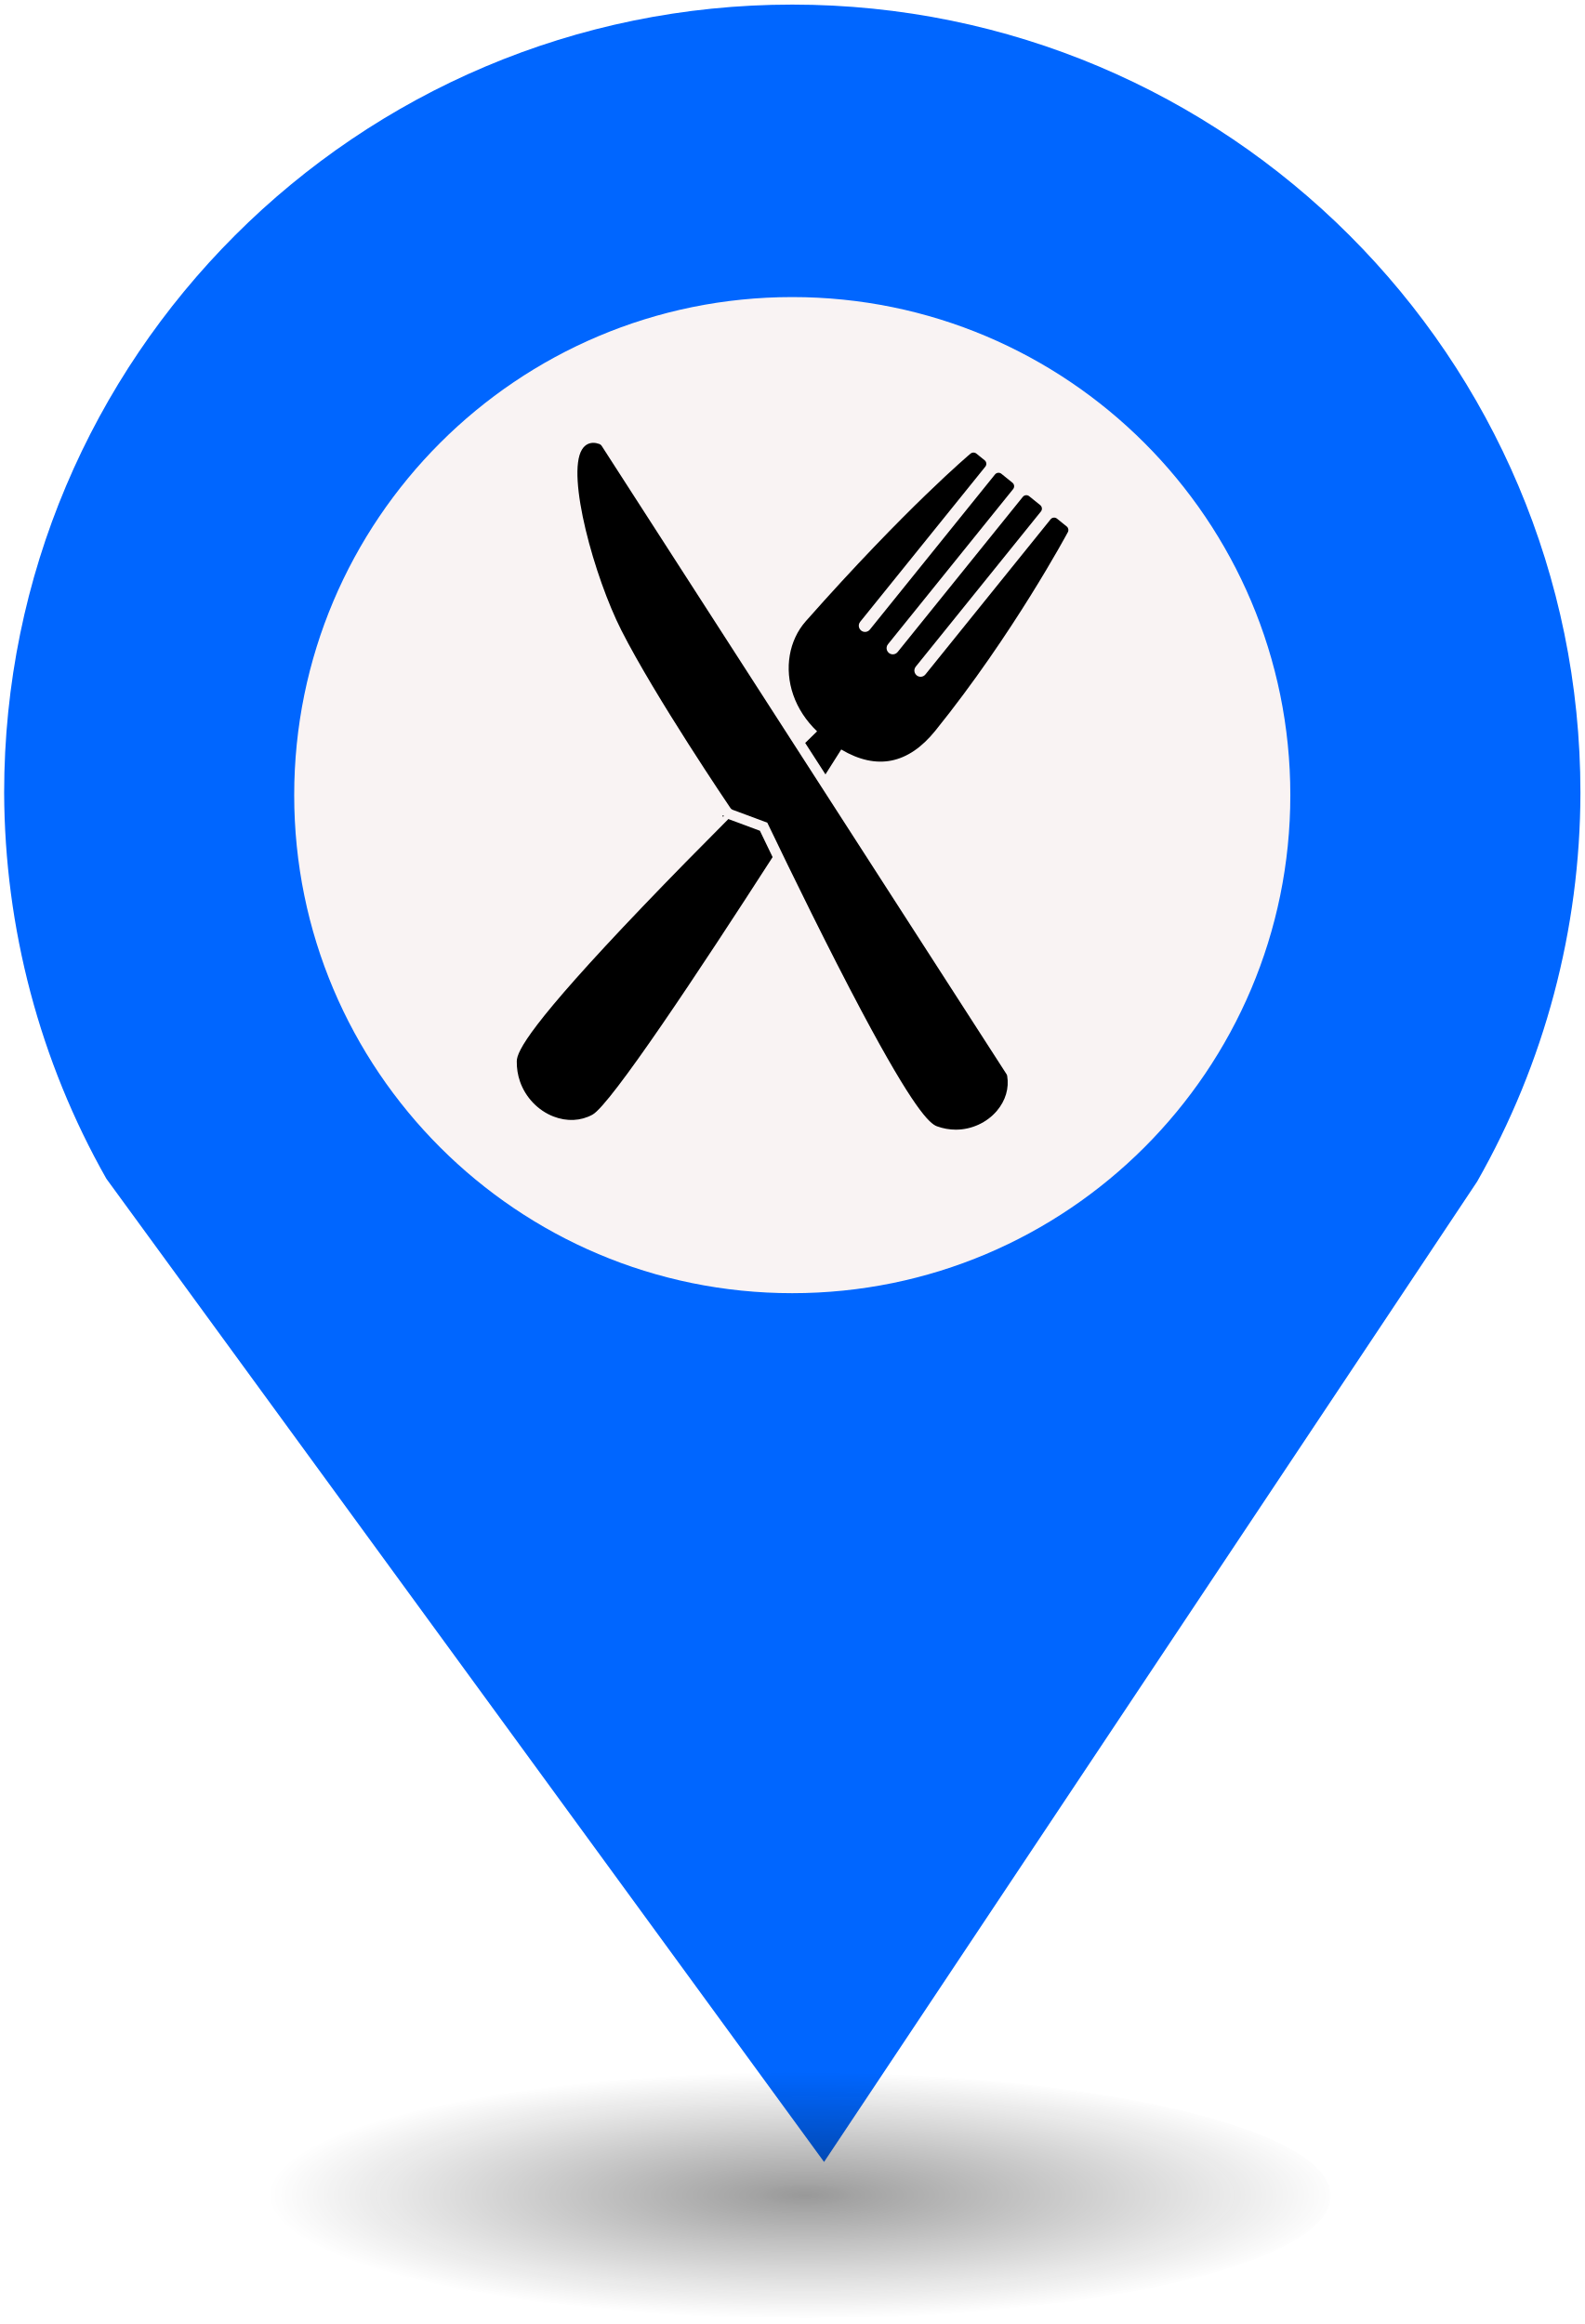
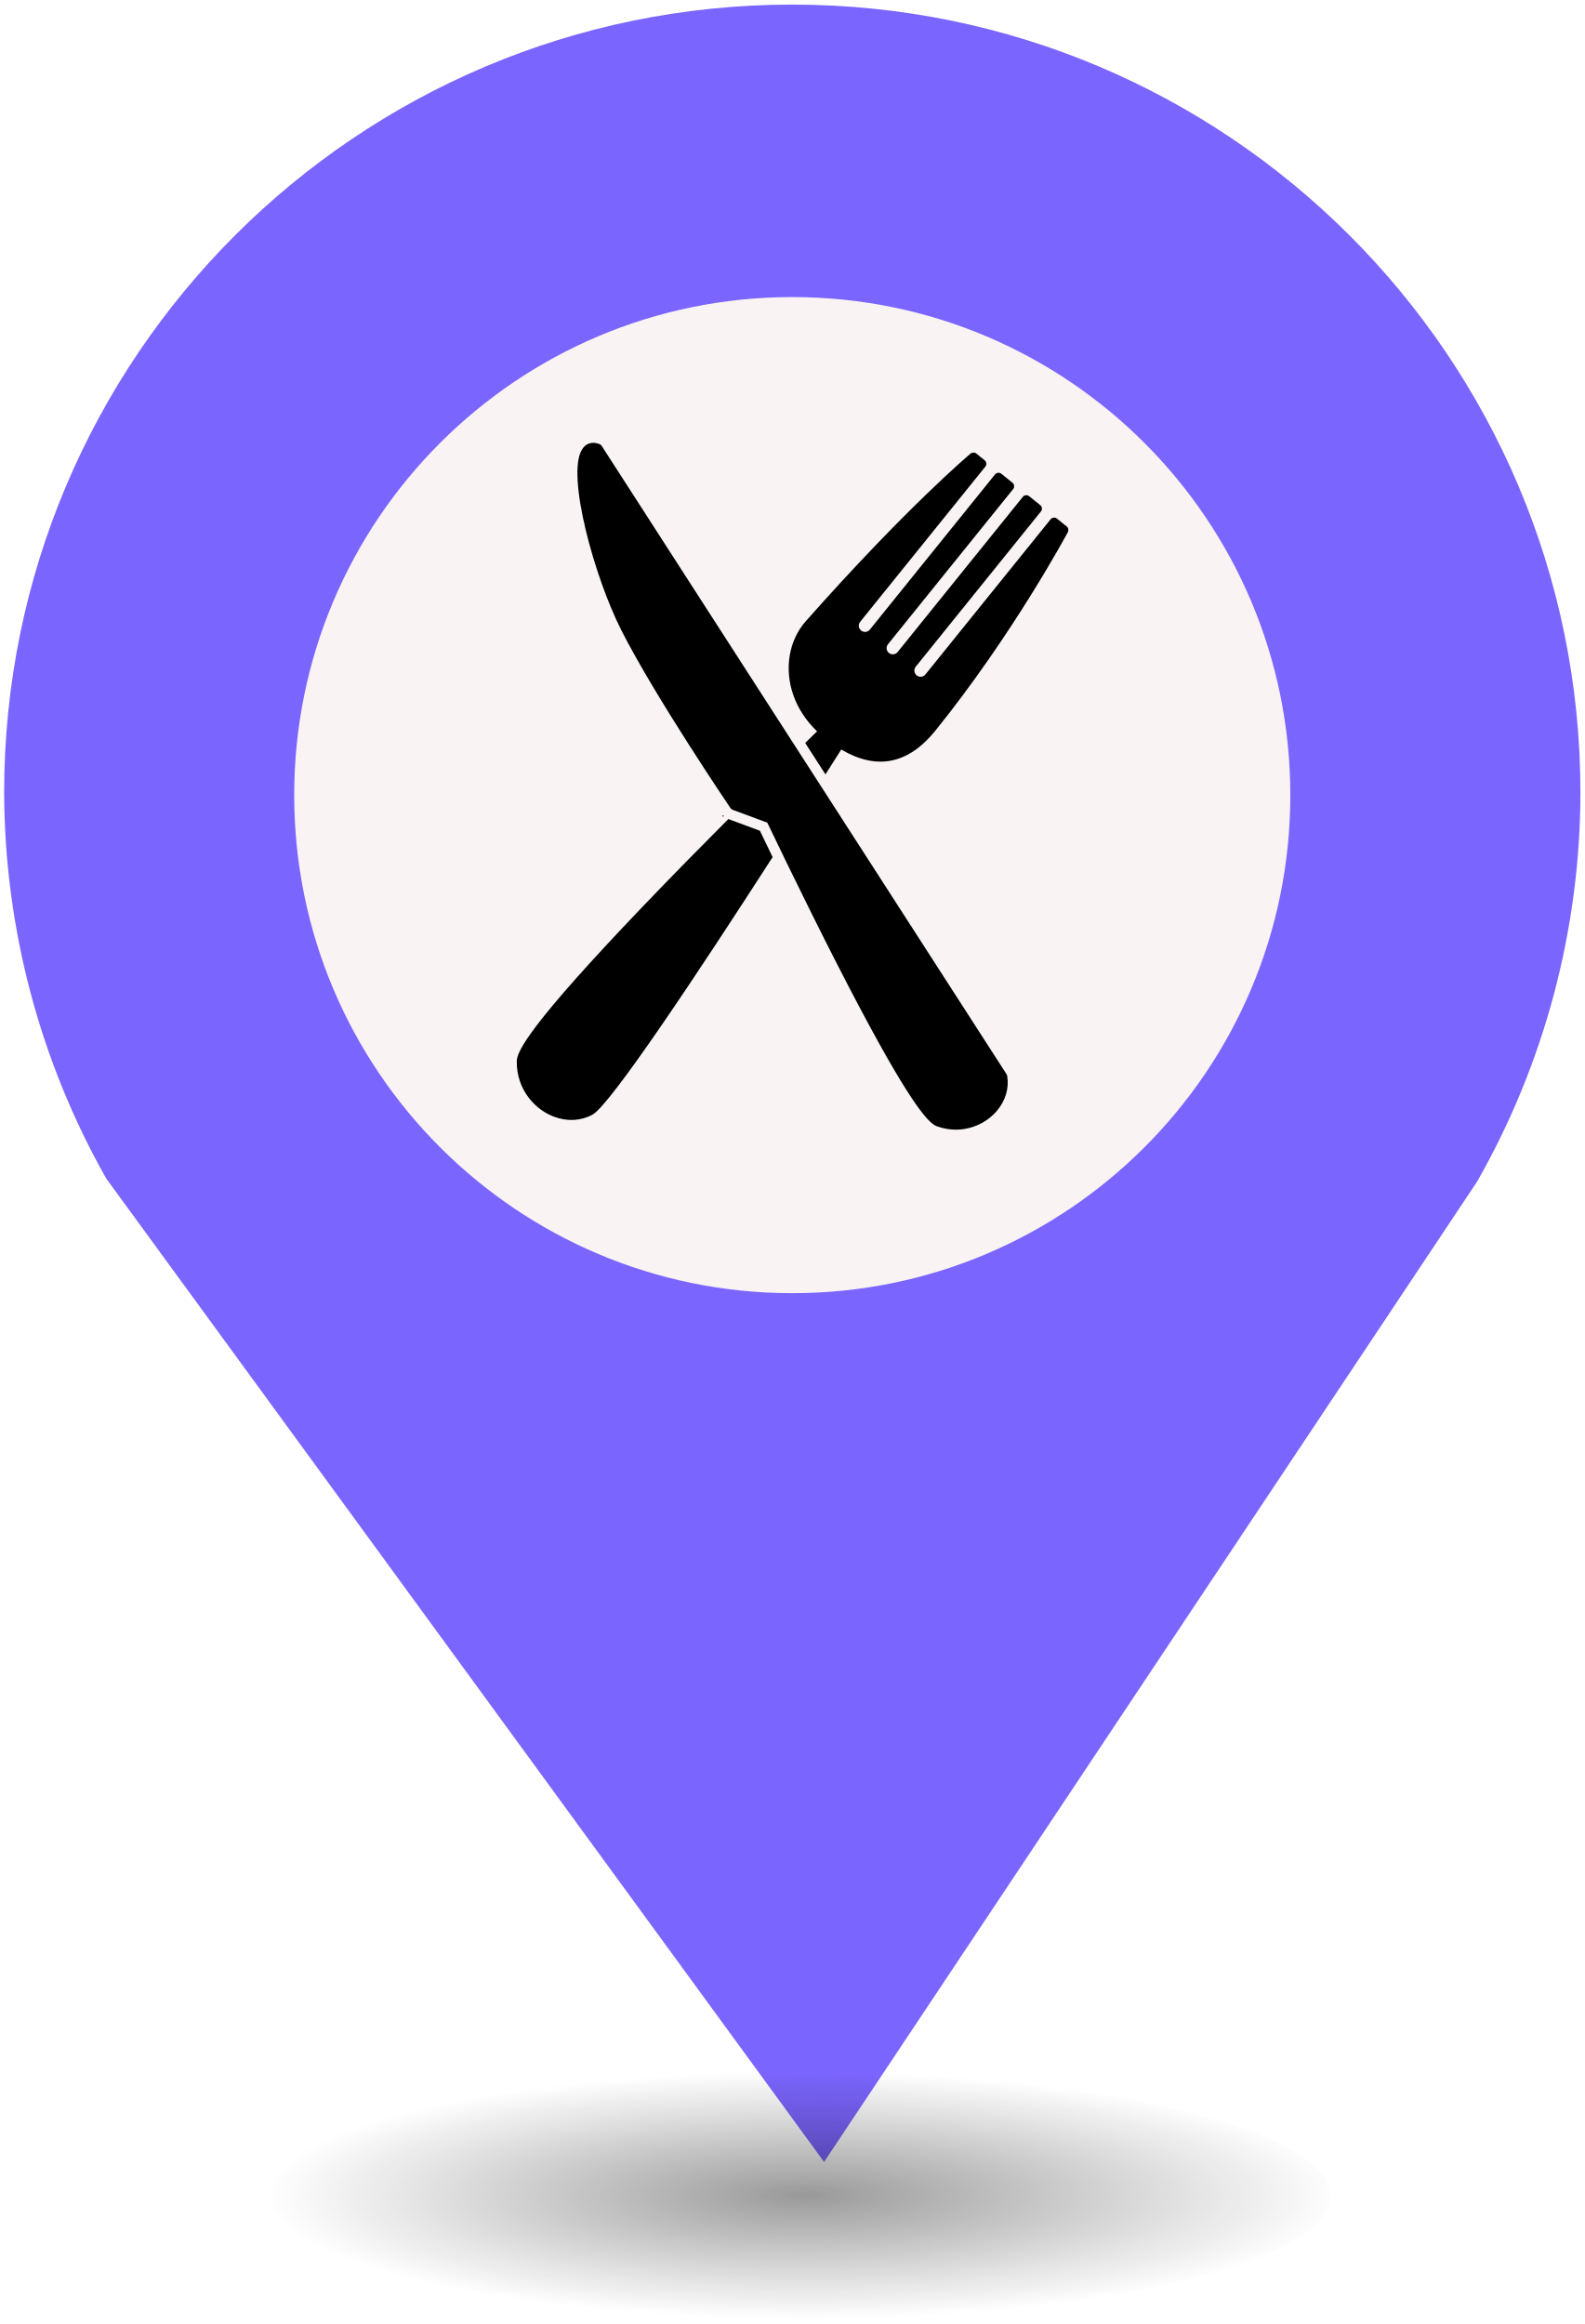
<svg xmlns="http://www.w3.org/2000/svg" height="44px" width="30px" version="1.1" viewBox="0 0 29.989 43.988" id="svg16">
  <defs id="defs7">
    <radialGradient id="a" gradientUnits="userSpaceOnUse" cy="127.6" cx="-42.75" gradientTransform="matrix(4.274964,0,0,0.98163,197.9983,-82.0888)" r="2.384">
      <stop stop-color="#010101" offset="0" id="stop2" />
      <stop stop-opacity="0" stop-color="#090909" offset="1" id="stop4" />
    </radialGradient>
  </defs>
  <g id="g26" transform="translate(-2.0760358e-7,-1.618116)">
-     <path style="fill:#0066ff;stroke-width:4.275" id="path9" d="m 14.994,1.705 c -8.239,0 -14.917,6.678 -14.917,14.917 0.009,2.562 0.673,5.079 1.935,7.307 L 15.596,42.539 27.956,23.984 c 1.278,-2.244 1.952,-4.78 1.956,-7.362 C 29.911,8.383 23.233,1.705 14.994,1.705 Z" />
+     <path style="fill:#7b65ff;stroke-width:4.275" id="path9" d="m 14.994,1.705 c -8.239,0 -14.917,6.678 -14.917,14.917 0.009,2.562 0.673,5.079 1.935,7.307 L 15.596,42.539 27.956,23.984 c 1.278,-2.244 1.952,-4.78 1.956,-7.362 C 29.911,8.383 23.233,1.705 14.994,1.705 Z" />
    <circle style="fill:#f9f3f3;stroke-width:4.275" id="circle11" r="9.427" cx="14.994" cy="16.668" />
    <ellipse style="opacity:0.4;fill:url(#a);stroke-width:4.275" id="ellipse13" cx="14.994" cy="43.18" ry="2.339" rx="10.193" />
    <rect style="fill:none;stroke-width:4.275" x="8.259" y="9.828" width="13.472" height="13.369" ry="0" rx="0" id="replace" />
    <svg version="1.1" x="8.5" y="10" viewBox="0 0 86 87.437" enable-background="new 0 0 100 100" xml:space="preserve" id="svg2" width="13" height="13">
      <defs id="defs28" />
      <g id="g3217" transform="translate(-1223.026,7591.783)">
        <g id="g3355" transform="translate(0.5259675,-1.51338)">
          <g id="g3394" transform="translate(-1.304037,6.106822)">
            <g id="g3432" transform="translate(1.32436,-7.06854)">
              <g id="g3490" transform="translate(14.50543,16.20117)">
                <g id="g3544" transform="translate(1.783222,7.907062)">
                  <g id="g3595" transform="translate(9.526484,-0.4690141)">
                    <g id="g3646" transform="translate(-52.35165,-3.588063)">
                      <g id="g3767" transform="translate(6.004856,8.755277)">
                        <g id="g4075" transform="translate(0.5523902,0.07303033)">
                          <g id="g4264" transform="translate(3.088074,-2.637774)">
                            <g id="g4355" transform="translate(8.460199,5.328404)">
                              <g id="g4421" transform="translate(-6.525508,7.085877)">
                                <g id="g4462" transform="translate(25.51802,13.53117)">
                                  <g id="g4500" transform="translate(80.26127,-61.02332)">
                                    <g id="g5344" transform="translate(-17.61483,53.92915)">
                                      <g id="g5294" display="none" style="display:none">
                                        <rect id="rect5296" height="196" width="394.5" display="inline" y="-80.755" x="-43.5" style="fill:#000000;display:inline" />
                                      </g>
                                      <g id="g5316" display="none" style="display:none">
                                        <g id="g5318" display="inline" style="display:inline">
                                          <path id="path5320" d="M 1.581,10.718 H 30.418 L 16,1.051 1.581,10.718 z M 17.592,6.594 c 0,0.879 -0.713,1.592 -1.592,1.592 -0.879,0 -1.592,-0.713 -1.592,-1.592 0,-0.879 0.713,-1.592 1.592,-1.592 0.879,0 1.592,0.712 1.592,1.592 z" />
                                          <rect id="rect5322" height="3.021" width="31" y="28.03" x="0.5" />
                                          <rect id="rect5324" height="11.875" width="3.021" y="13.363" x="3.667" />
                                          <rect id="rect5326" height="11.875" width="3.021" y="13.363" x="8.349" />
                                          <rect id="rect5328" height="11.875" width="3.021" y="13.363" x="20.63" />
                                          <rect id="rect5330" height="11.875" width="3.021" y="13.363" x="25.312" />
                                        </g>
                                        <path id="path5332" d="m 19.055,22.809 c -0.386,0.262 -1.035,0.524 -1.857,0.524 -1.01,0 -1.907,-0.386 -2.53,-1.11 -0.474,-0.524 -0.785,-1.246 -0.897,-2.144 h -0.773 v -0.611 h 0.711 c 0,-0.062 0,-0.125 0,-0.187 0,-0.2 0.012,-0.387 0.025,-0.561 h -0.735 v -0.624 h 0.823 c 0.15,-0.872 0.524,-1.595 1.022,-2.106 0.636,-0.66 1.446,-1.035 2.468,-1.035 0.735,0 1.309,0.212 1.658,0.399 l -0.249,0.822 c -0.312,-0.187 -0.835,-0.349 -1.396,-0.349 -0.673,0 -1.221,0.237 -1.645,0.685 -0.374,0.361 -0.623,0.922 -0.748,1.583 h 3.478 v 0.624 h -3.59 c -0.013,0.162 -0.025,0.349 -0.025,0.523 0,0.075 0,0.137 0,0.225 h 3.615 v 0.611 h -3.53 c 0.1,0.723 0.349,1.259 0.685,1.633 0.461,0.486 1.085,0.723 1.757,0.723 0.661,0 1.234,-0.249 1.521,-0.411 l 0.212,0.786 z" display="inline" style="display:inline" />
                                      </g>
                                      <g id="g5453" transform="translate(-52.62536,-10.75091)">
                                        <g id="g5403" display="none" style="display:none">
                                          <rect id="rect5405" height="196" width="394.5" display="inline" y="-80.755" x="-43.5" style="fill:#000000;display:inline" />
                                        </g>
                                        <g id="g5425" display="none" style="display:none">
                                          <g id="g5427" display="inline" style="display:inline">
                                            <path id="path5429" d="M 1.581,10.718 H 30.418 L 16,1.051 1.581,10.718 z M 17.592,6.594 c 0,0.879 -0.713,1.592 -1.592,1.592 -0.879,0 -1.592,-0.713 -1.592,-1.592 0,-0.879 0.713,-1.592 1.592,-1.592 0.879,0 1.592,0.712 1.592,1.592 z" />
                                            <rect id="rect5431" height="3.021" width="31" y="28.03" x="0.5" />
                                            <rect id="rect5433" height="11.875" width="3.021" y="13.363" x="3.667" />
                                            <rect id="rect5435" height="11.875" width="3.021" y="13.363" x="8.349" />
                                            <rect id="rect5437" height="11.875" width="3.021" y="13.363" x="20.63" />
                                            <rect id="rect5439" height="11.875" width="3.021" y="13.363" x="25.312" />
                                          </g>
                                          <path id="path5441" d="m 19.055,22.809 c -0.386,0.262 -1.035,0.524 -1.857,0.524 -1.01,0 -1.907,-0.386 -2.53,-1.11 -0.474,-0.524 -0.785,-1.246 -0.897,-2.144 h -0.773 v -0.611 h 0.711 c 0,-0.062 0,-0.125 0,-0.187 0,-0.2 0.012,-0.387 0.025,-0.561 h -0.735 v -0.624 h 0.823 c 0.15,-0.872 0.524,-1.595 1.022,-2.106 0.636,-0.66 1.446,-1.035 2.468,-1.035 0.735,0 1.309,0.212 1.658,0.399 l -0.249,0.822 c -0.312,-0.187 -0.835,-0.349 -1.396,-0.349 -0.673,0 -1.221,0.237 -1.645,0.685 -0.374,0.361 -0.623,0.922 -0.748,1.583 h 3.478 v 0.624 h -3.59 c -0.013,0.162 -0.025,0.349 -0.025,0.523 0,0.075 0,0.137 0,0.225 h 3.615 v 0.611 h -3.53 c 0.1,0.723 0.349,1.259 0.685,1.633 0.461,0.486 1.085,0.723 1.757,0.723 0.661,0 1.234,-0.249 1.521,-0.411 l 0.212,0.786 z" display="inline" style="display:inline" />
                                        </g>
                                        <g id="g5911" transform="translate(34.80392,-34.73152)">
                                          <g id="g5969" transform="translate(-76.82085,20.4639)">
                                            <g id="g6024" transform="translate(-1.526915,1.600489)">
                                              <g id="g6071" transform="translate(7.388684,1.035171)">
                                                <g id="g6187" transform="translate(-0.7100005,-4.632286)">
                                                  <g id="g6263" transform="translate(-0.667373,-5.348818)">
                                                    <g id="g6319" transform="translate(0.7972047,3.564749)">
                                                      <g id="g6384" transform="translate(-9.1472,2.261335)">
                                                        <g id="g6488" transform="translate(-2.034812,-3.404266)">
                                                          <g id="g6516" transform="translate(-0.6383233,-2.329404)">
                                                            <g id="g6769" transform="translate(1565.779,-3801.849)">
                                                              <g id="g6910" transform="translate(-308.0951,-3790.949)">
                                                                <g id="g6983" transform="translate(-14.23112,-15.61185)">
                                                                  <g id="g6947">
                                                                    <path id="path6965" d="m 41.184,53.693 c -0.048,0.024 -0.091,0.054 -0.129,0.087 l 0.085,0.1 c 0.032,-0.027 0.068,-0.052 0.105,-0.072 l -0.061,-0.115 z" style="fill:#000000" />
                                                                    <path id="path6967" d="m 14.889,85.003 c -0.013,0.889 0.125,1.758 0.41,2.582 0.703,2.027 2.296,3.694 4.264,4.457 1.706,0.661 3.466,0.579 4.959,-0.232 2.307,-1.256 13.634,-18.347 22.936,-32.79 -0.567,-1.172 -1.111,-2.299 -1.616,-3.352 L 41.918,54.209 C 41.887,54.197 41.86,54.182 41.831,54.169 38.304,57.706 34.527,61.546 30.942,65.294 16.591,80.293 14.907,83.726 14.889,85.003 z" style="fill:#000000" />
                                                                    <path id="path6969" d="m 76.157,10.095 c -0.152,0.016 -0.292,0.091 -0.387,0.21 L 59.837,30.056 c -0.133,0.165 -0.322,0.268 -0.533,0.29 -0.209,0.022 -0.415,-0.038 -0.58,-0.171 -0.116,-0.094 -0.203,-0.216 -0.252,-0.356 -0.09,-0.259 -0.04,-0.542 0.133,-0.756 L 74.538,9.311 c 0.2,-0.247 0.16,-0.608 -0.086,-0.809 L 73.389,7.643 c -0.214,-0.173 -0.52,-0.169 -0.73,0.006 -0.079,0.066 -8.166,6.859 -20.976,21.338 -2.149,2.43 -2.762,6.023 -1.6,9.377 0.594,1.715 1.638,3.31 3.036,4.644 -0.469,0.458 -0.975,0.95 -1.513,1.478 l 2.58,4.003 c 0.717,-1.131 1.392,-2.194 2.008,-3.169 4.51,2.676 8.537,1.873 11.978,-2.39 9.927,-12.307 16.805,-25.157 16.874,-25.284 0.128,-0.244 0.066,-0.544 -0.147,-0.717 l -1.242,-1.001 c -0.248,-0.2 -0.61,-0.161 -0.809,0.086 L 66.912,35.765 c -0.132,0.165 -0.321,0.268 -0.532,0.292 -0.21,0.022 -0.416,-0.04 -0.581,-0.171 -0.115,-0.095 -0.202,-0.218 -0.251,-0.357 -0.091,-0.259 -0.04,-0.542 0.132,-0.756 L 81.614,15.02 c 0.097,-0.119 0.142,-0.271 0.125,-0.422 -0.018,-0.152 -0.093,-0.292 -0.211,-0.387 l -1.411,-1.138 c -0.246,-0.2 -0.608,-0.161 -0.808,0.086 L 63.374,32.911 c -0.133,0.165 -0.321,0.268 -0.532,0.29 -0.21,0.022 -0.416,-0.038 -0.58,-0.169 -0.115,-0.094 -0.202,-0.217 -0.251,-0.356 -0.09,-0.26 -0.041,-0.545 0.133,-0.757 L 78.078,12.168 c 0.199,-0.247 0.161,-0.609 -0.087,-0.809 l -1.41,-1.14 c -0.12,-0.097 -0.272,-0.141 -0.424,-0.124 z" style="fill:#000000" />
                                                                    <path id="path6971" d="M 77.236,86.654 25.691,6.657 C 25.624,6.551 25.523,6.47 25.404,6.427 25.137,6.33 24.879,6.281 24.637,6.281 c -0.421,0 -1.015,0.147 -1.449,0.854 -2.012,3.276 1.594,16.269 5.015,23.012 4.312,8.502 13.795,22.492 13.89,22.631 0.067,0.1 0.164,0.175 0.275,0.217 l 4.414,1.64 c 3.208,6.689 7.862,16.213 12.019,24.024 6.595,12.392 8.627,14.284 9.579,14.631 0.781,0.282 1.588,0.428 2.401,0.428 2.002,0 3.955,-0.896 5.227,-2.396 1.106,-1.304 1.572,-2.885 1.312,-4.451 -0.013,-0.077 -0.042,-0.15 -0.084,-0.217 z" style="fill:#000000" />
                                                                  </g>
                                                                </g>
                                                              </g>
                                                            </g>
                                                          </g>
                                                        </g>
                                                      </g>
                                                    </g>
                                                  </g>
                                                </g>
                                              </g>
                                            </g>
                                          </g>
                                        </g>
                                      </g>
                                    </g>
                                  </g>
                                </g>
                              </g>
                            </g>
                          </g>
                        </g>
                      </g>
                    </g>
                  </g>
                </g>
              </g>
            </g>
          </g>
        </g>
      </g>
    </svg>
  </g>
</svg>
